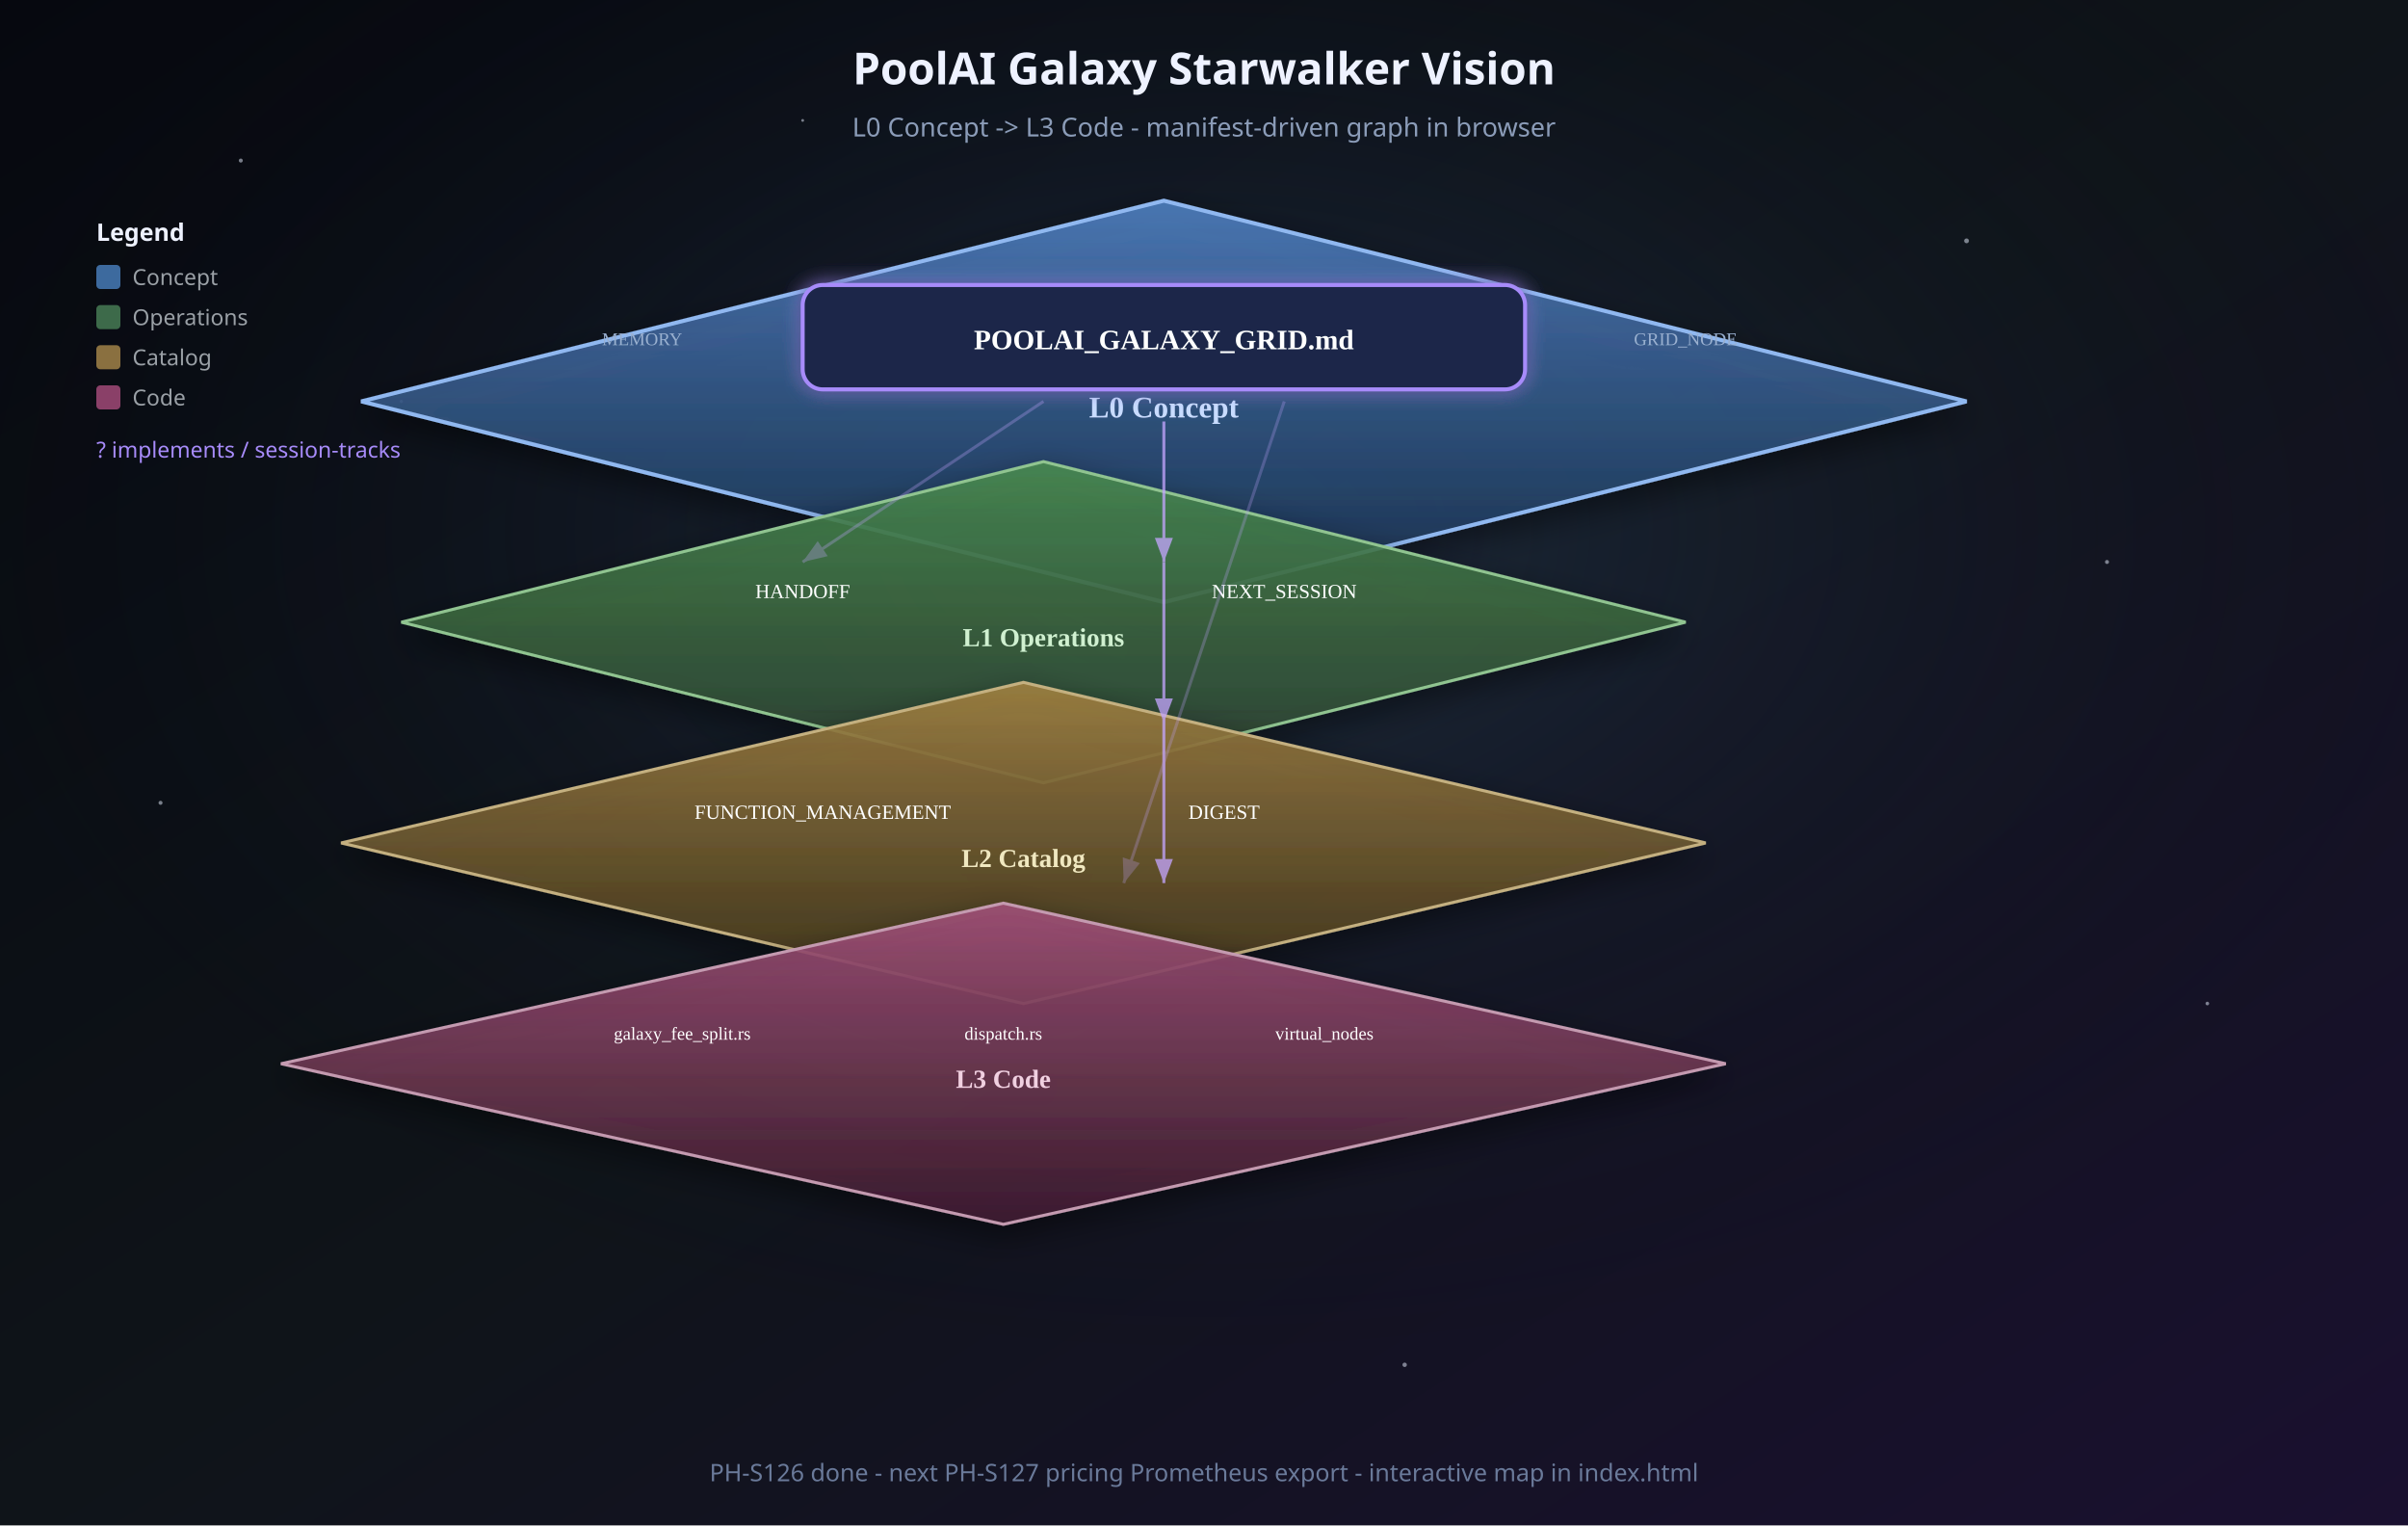
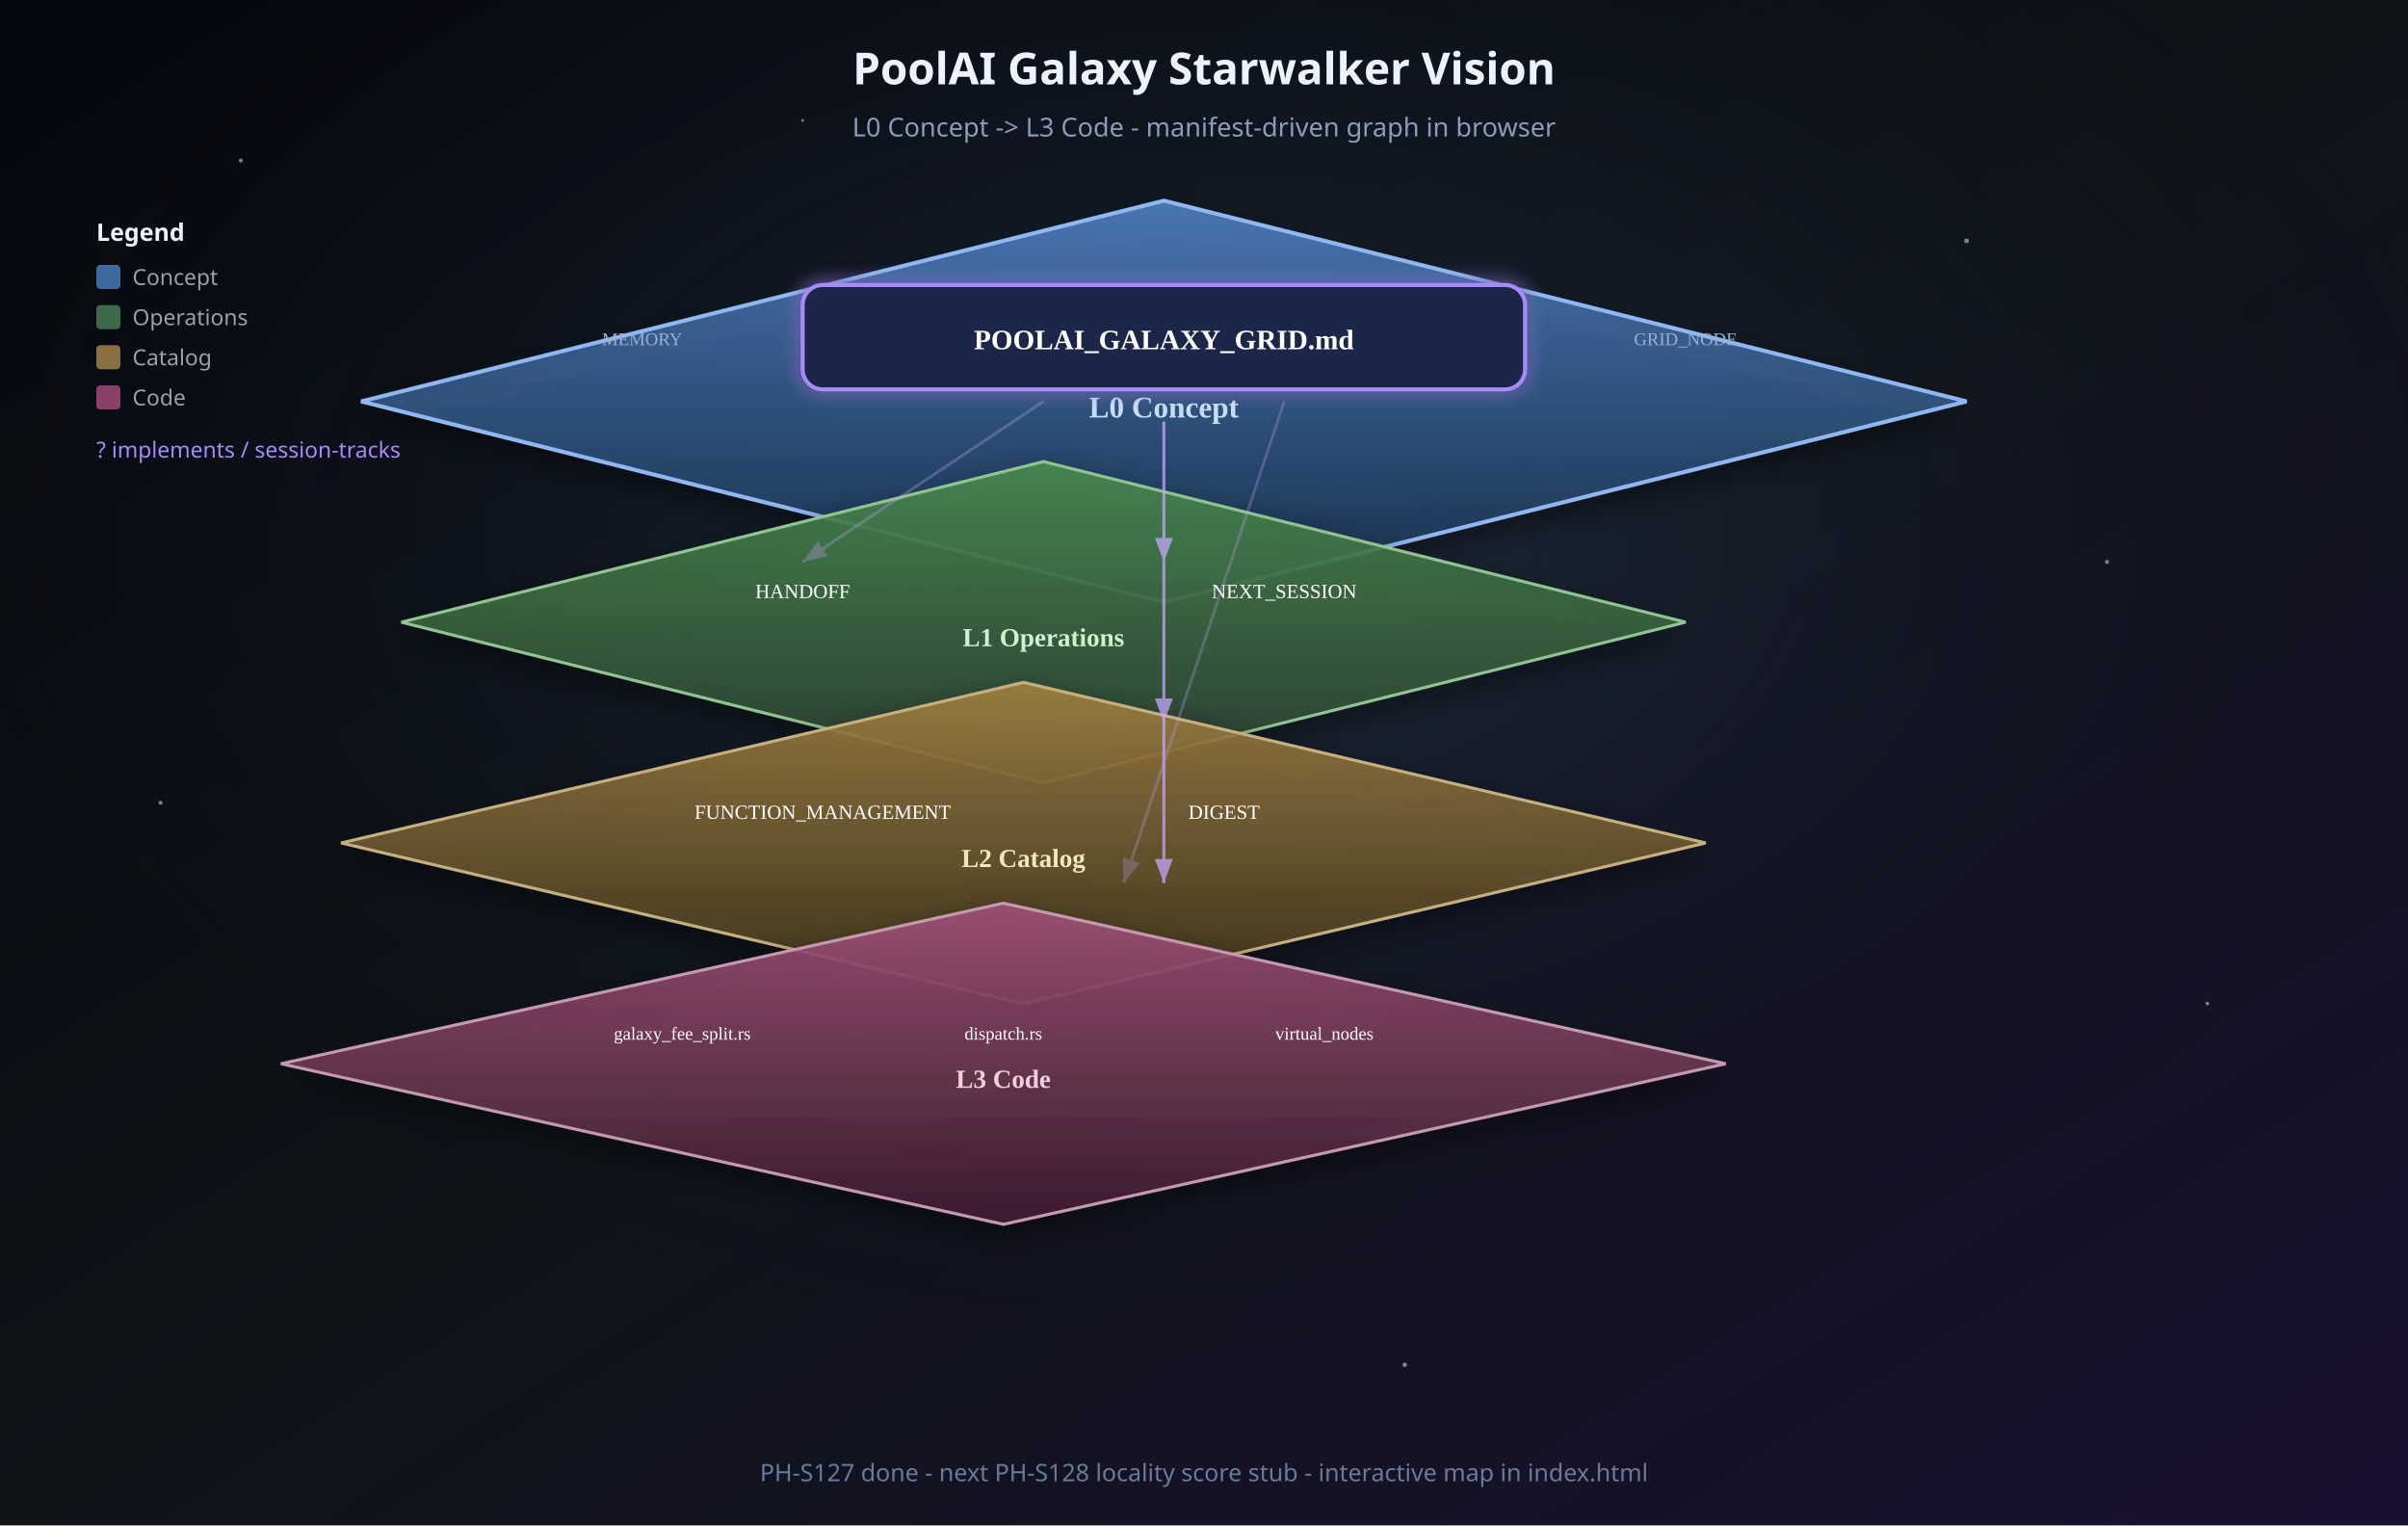
<svg xmlns="http://www.w3.org/2000/svg" viewBox="0 0 1200 760" role="img" aria-labelledby="title desc">
  <defs>
    <linearGradient id="bg" x1="0%" y1="0%" x2="100%" y2="100%">
      <stop offset="0%" stop-color="#06080f" />
      <stop offset="50%" stop-color="#0f1419" />
      <stop offset="100%" stop-color="#1a1030" />
    </linearGradient>
    <radialGradient id="nebula" cx="50%" cy="35%" r="55%">
      <stop offset="0%" stop-color="#3d5a8a" stop-opacity="0.35" />
      <stop offset="100%" stop-color="#06080f" stop-opacity="0" />
    </radialGradient>
    <linearGradient id="planeL0" x1="0%" y1="0%" x2="0%" y2="100%">
      <stop offset="0%" stop-color="#4a7ab8" stop-opacity="0.95" />
      <stop offset="100%" stop-color="#1e3350" stop-opacity="0.85" />
    </linearGradient>
    <linearGradient id="planeL1" x1="0%" y1="0%" x2="0%" y2="100%">
      <stop offset="0%" stop-color="#4a8a50" stop-opacity="0.9" />
      <stop offset="100%" stop-color="#2a4030" stop-opacity="0.85" />
    </linearGradient>
    <linearGradient id="planeL2" x1="0%" y1="0%" x2="0%" y2="100%">
      <stop offset="0%" stop-color="#a08040" stop-opacity="0.9" />
      <stop offset="100%" stop-color="#403520" stop-opacity="0.85" />
    </linearGradient>
    <linearGradient id="planeL3" x1="0%" y1="0%" x2="0%" y2="100%">
      <stop offset="0%" stop-color="#a05078" stop-opacity="0.9" />
      <stop offset="100%" stop-color="#402030" stop-opacity="0.85" />
    </linearGradient>
    <filter id="shadow" x="-30%" y="-30%" width="160%" height="160%">
      <feDropShadow dx="0" dy="6" stdDeviation="8" flood-color="#000" flood-opacity="0.5" />
    </filter>
    <filter id="glow" x="-50%" y="-50%" width="200%" height="200%">
      <feGaussianBlur stdDeviation="4" result="b" />
      <feMerge>
        <feMergeNode in="b" />
        <feMergeNode in="SourceGraphic" />
      </feMerge>
    </filter>
    <marker id="arrow" markerWidth="10" markerHeight="10" refX="8" refY="3" orient="auto">
      <path d="M0,0 L8,3 L0,6 Z" fill="#c4a5ff" />
    </marker>
  </defs>
  <rect width="1200" height="760" fill="url(#bg)" />
  <rect width="1200" height="760" fill="url(#nebula)" />
  <g fill="#e8f0ff" opacity="0.5">
    <circle cx="120" cy="80" r="1" />
    <circle cx="980" cy="120" r="1.2" />
    <circle cx="200" cy="200" r="0.8" />
    <circle cx="1050" cy="280" r="1" />
    <circle cx="80" cy="400" r="1" />
    <circle cx="1100" cy="500" r="0.9" />
    <circle cx="400" cy="60" r="0.7" />
    <circle cx="700" cy="680" r="1.1" />
  </g>
  <text x="600" y="42" text-anchor="middle" fill="#eef2ff" font-family="Segoe UI, system-ui, sans-serif" font-size="22" font-weight="600">PoolAI Galaxy Starwalker Vision</text>
  <text x="600" y="68" text-anchor="middle" fill="#8b9cb8" font-family="Segoe UI, system-ui, sans-serif" font-size="13">L0 Concept -&gt; L3 Code - manifest-driven graph in browser</text>
  <g transform="translate(180, 100)" filter="url(#shadow)">
    <path d="M0 100 L400 0 L800 100 L400 200 Z" fill="url(#planeL0)" stroke="#90b8f0" stroke-width="2" />
    <text x="400" y="108" text-anchor="middle" fill="#c8dcff" font-size="15" font-weight="700">L0 Concept</text>
    <g filter="url(#glow)">
      <rect x="220" y="42" width="360" height="52" rx="10" fill="#1a2848" stroke="#a78bfa" stroke-width="2" />
      <text x="400" y="74" text-anchor="middle" fill="#fff" font-size="14" font-weight="700">POOLAI_GALAXY_GRID.md</text>
    </g>
    <text x="140" y="72" text-anchor="middle" fill="#9ab0d0" font-size="9">MEMORY</text>
    <text x="660" y="72" text-anchor="middle" fill="#9ab0d0" font-size="9">GRID_NODE</text>
  </g>
  <g transform="translate(200, 230)" filter="url(#shadow)">
    <path d="M0 80 L320 0 L640 80 L320 160 Z" fill="url(#planeL1)" stroke="#90c490" stroke-width="1.5" />
    <text x="320" y="92" text-anchor="middle" fill="#d0f0d0" font-size="13" font-weight="600">L1 Operations</text>
    <text x="200" y="68" text-anchor="middle" fill="#fff" font-size="10">HANDOFF</text>
    <text x="440" y="68" text-anchor="middle" fill="#fff" font-size="10">NEXT_SESSION</text>
  </g>
  <g transform="translate(170, 340)" filter="url(#shadow)">
    <path d="M0 80 L340 0 L680 80 L340 160 Z" fill="url(#planeL2)" stroke="#c4b080" stroke-width="1.5" />
    <text x="340" y="92" text-anchor="middle" fill="#f0e8c0" font-size="13" font-weight="600">L2 Catalog</text>
    <text x="240" y="68" text-anchor="middle" fill="#fff" font-size="10">FUNCTION_MANAGEMENT</text>
    <text x="440" y="68" text-anchor="middle" fill="#fff" font-size="10">DIGEST</text>
  </g>
  <g transform="translate(140, 450)" filter="url(#shadow)">
    <path d="M0 80 L360 0 L720 80 L360 160 Z" fill="url(#planeL3)" stroke="#c49ab0" stroke-width="1.5" />
    <text x="360" y="92" text-anchor="middle" fill="#f0d0e0" font-size="13" font-weight="600">L3 Code</text>
    <text x="200" y="68" text-anchor="middle" fill="#fff" font-size="9">galaxy_fee_split.rs</text>
    <text x="360" y="68" text-anchor="middle" fill="#fff" font-size="9">dispatch.rs</text>
    <text x="520" y="68" text-anchor="middle" fill="#fff" font-size="9">virtual_nodes</text>
  </g>
  <g fill="none" stroke="#c4a5ff" stroke-width="1.5" marker-end="url(#arrow)" opacity="0.75">
    <path d="M580 210 L580 280" />
    <path d="M580 280 L580 360" />
    <path d="M580 360 L580 440" />
    <path d="M520 200 L400 280" opacity="0.4" />
    <path d="M640 200 L560 440" opacity="0.35" />
  </g>
  <g transform="translate(48, 120)" font-family="Segoe UI, system-ui, sans-serif" font-size="11">
    <text x="0" y="0" fill="#eef2ff" font-weight="600" font-size="12">Legend</text>
    <rect x="0" y="12" width="12" height="12" rx="2" fill="#3d6a9e" />
    <text x="18" y="22" fill="#9aa0a6">Concept</text>
    <rect x="0" y="32" width="12" height="12" rx="2" fill="#3d6a4a" />
    <text x="18" y="42" fill="#9aa0a6">Operations</text>
    <rect x="0" y="52" width="12" height="12" rx="2" fill="#8a7040" />
    <text x="18" y="62" fill="#9aa0a6">Catalog</text>
    <rect x="0" y="72" width="12" height="12" rx="2" fill="#8a4068" />
    <text x="18" y="82" fill="#9aa0a6">Code</text>
    <text x="0" y="108" fill="#a78bfa">? implements / session-tracks</text>
  </g>
-   <text x="600" y="738" text-anchor="middle" fill="#6a7a9a" font-family="Segoe UI, system-ui, sans-serif" font-size="12">PH-S126 done - next PH-S127 pricing Prometheus export - interactive map in index.html</text>
+   <text x="600" y="738" text-anchor="middle" fill="#6a7a9a" font-family="Segoe UI, system-ui, sans-serif" font-size="12">PH-S127 done - next PH-S128 locality score stub - interactive map in index.html</text>
</svg>
